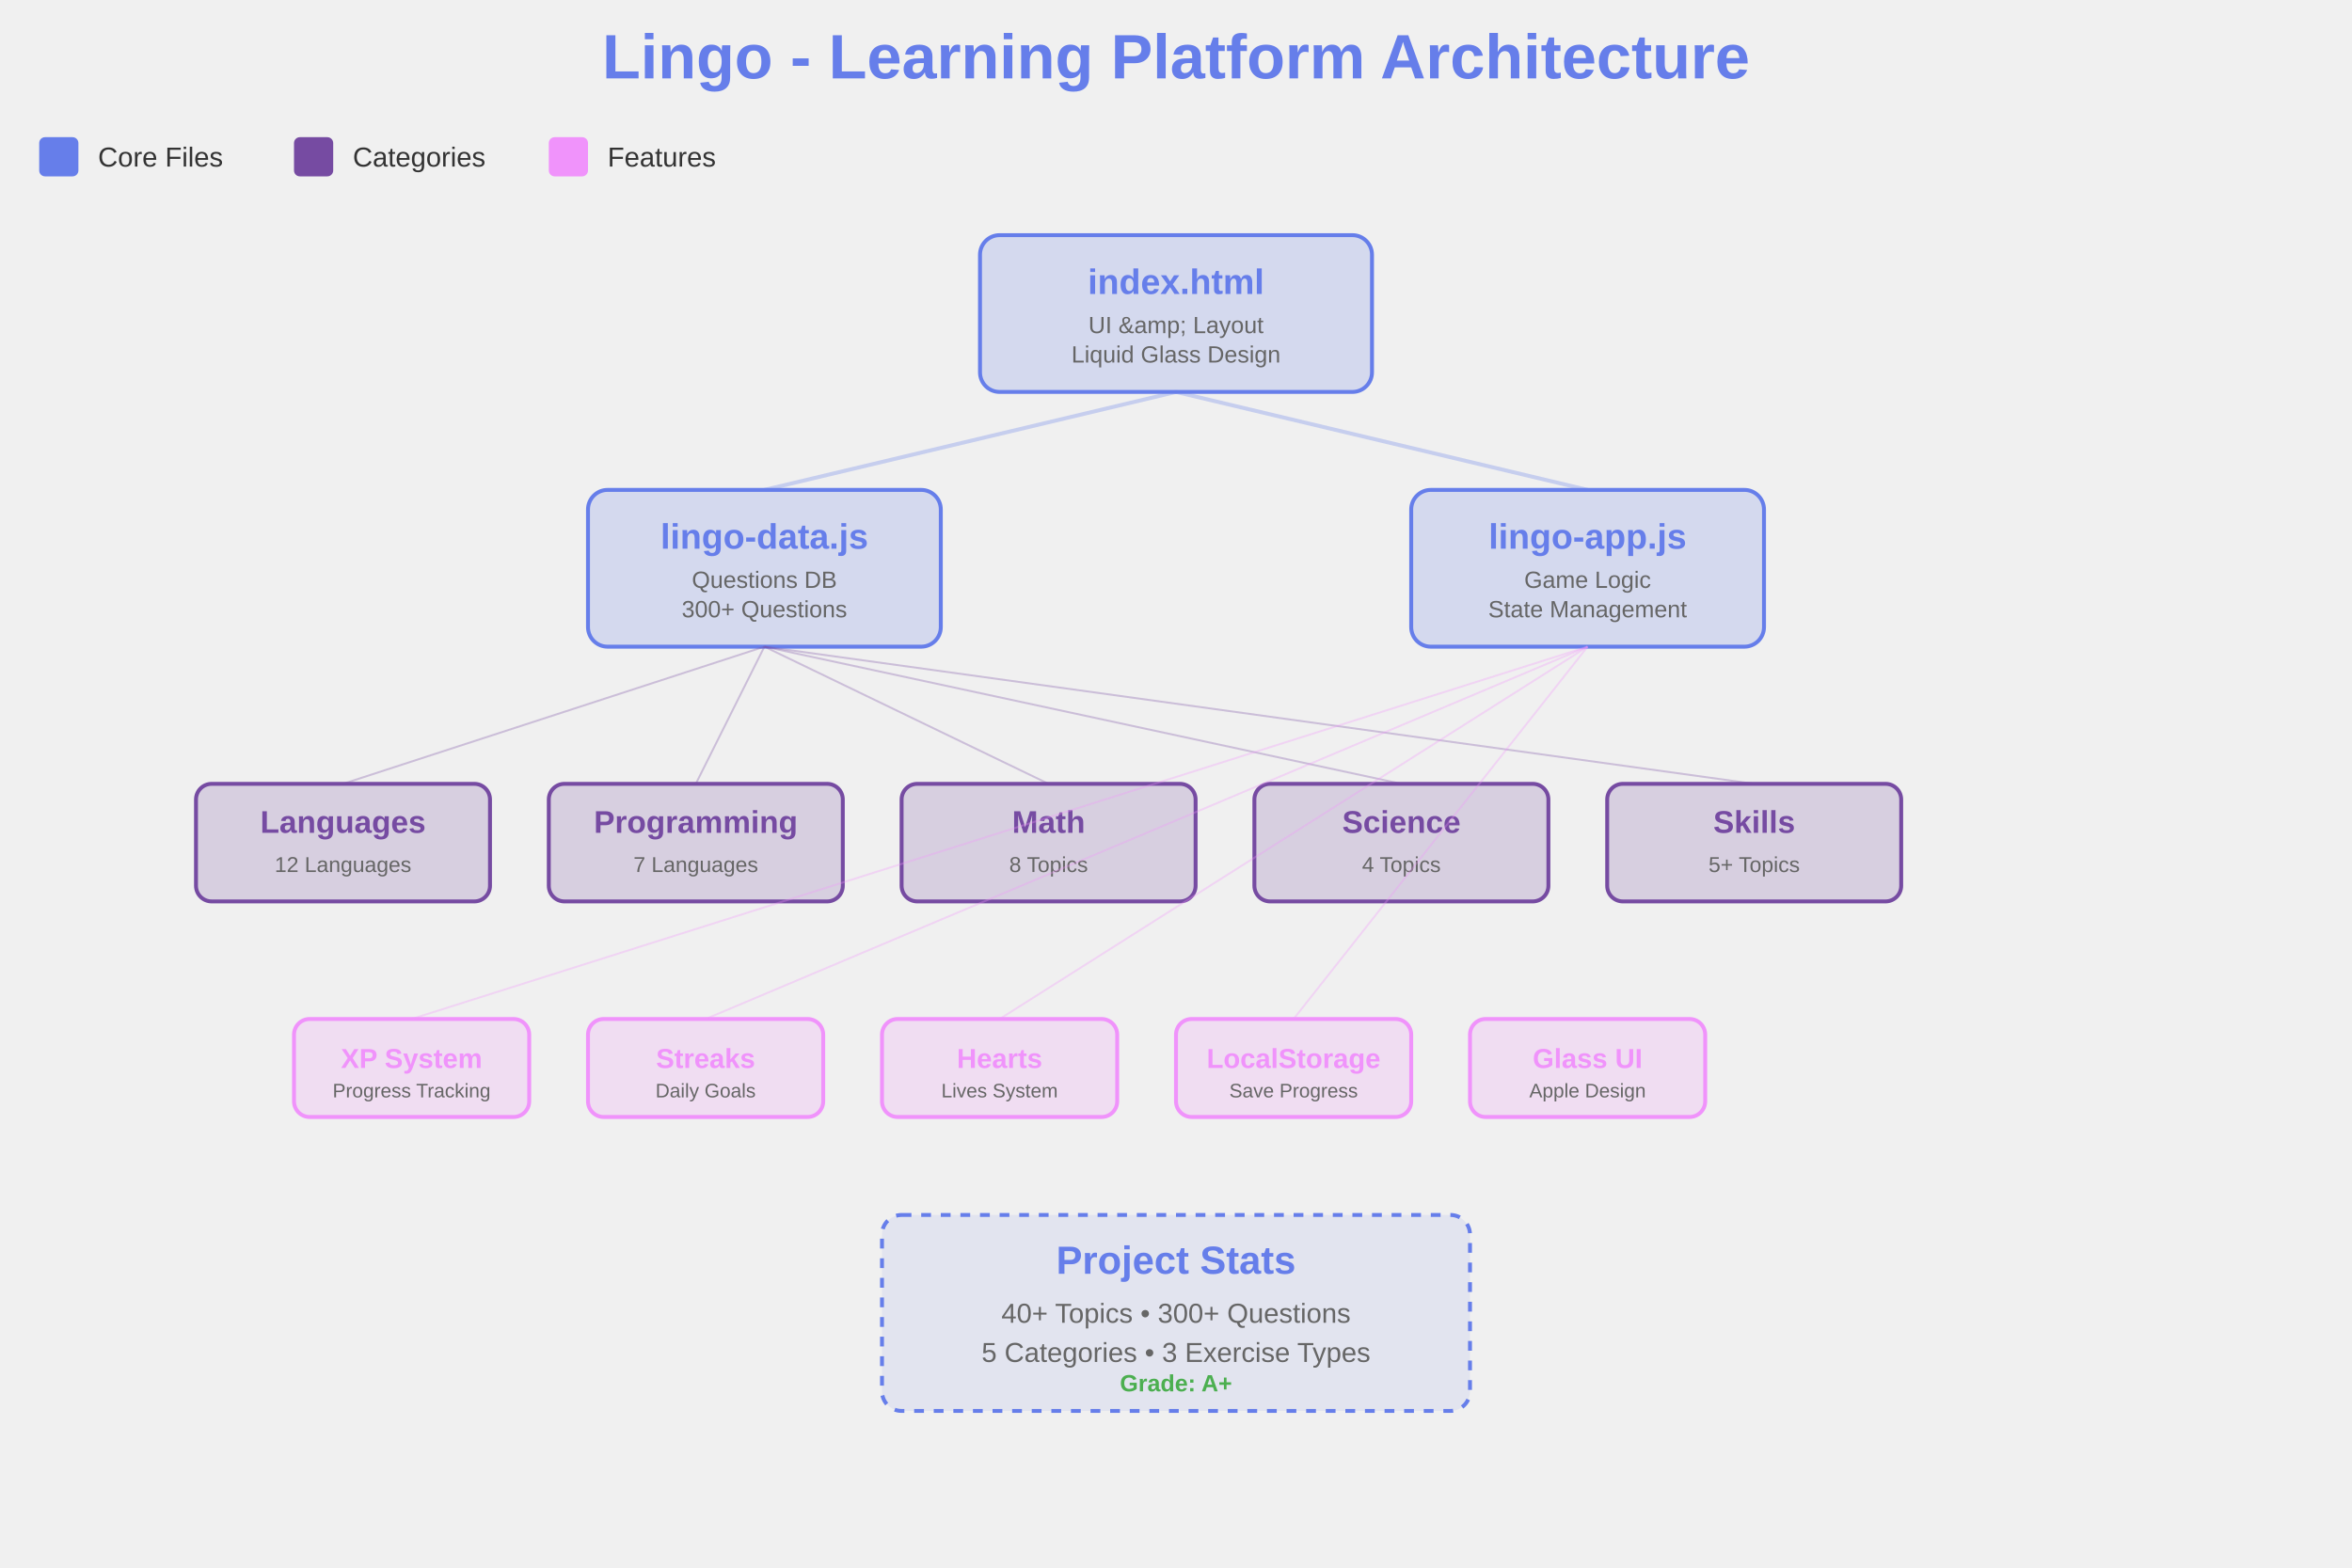
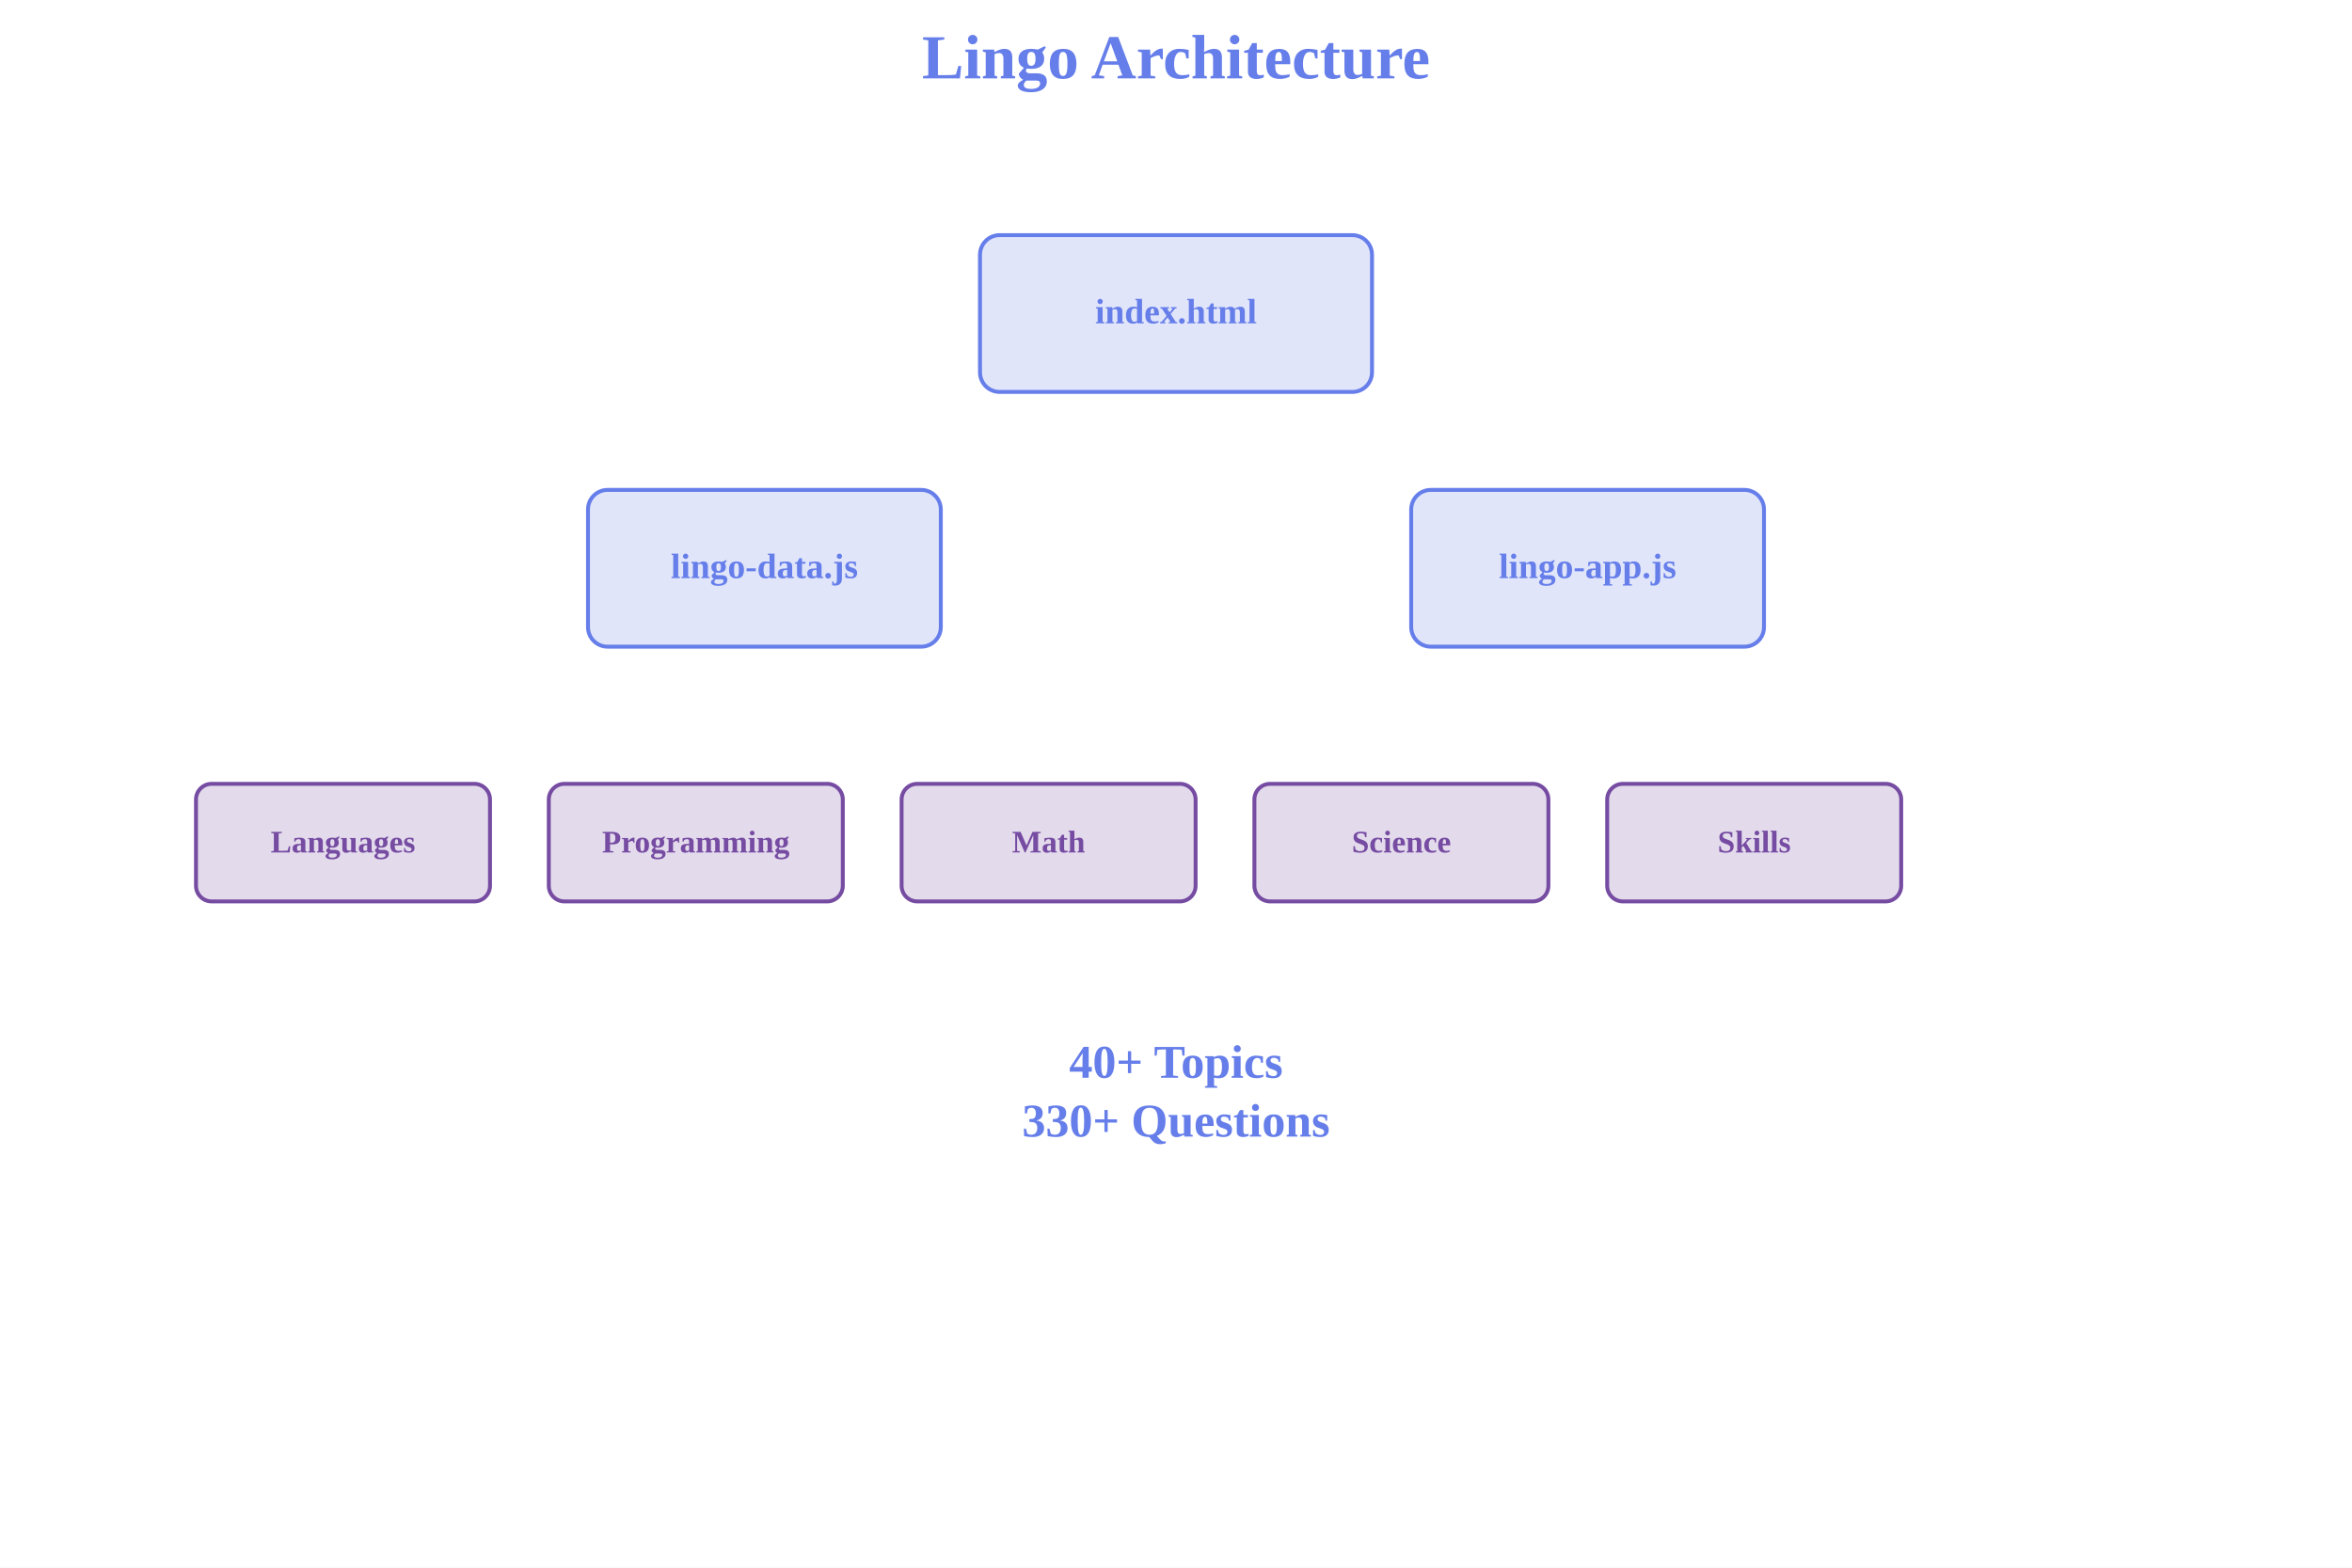
<svg xmlns="http://www.w3.org/2000/svg" viewBox="0 0 1200 800">
-   <text x="600" y="40" font-family="Arial, sans-serif" font-size="32" font-weight="bold" text-anchor="middle" fill="#667eea">Lingo - Learning Platform Architecture</text>
-   <rect x="20" y="70" width="20" height="20" fill="#667eea" rx="3" />
-   <text x="50" y="85" font-family="Arial" font-size="14" fill="#333">Core Files</text>
-   <rect x="150" y="70" width="20" height="20" fill="#764ba2" rx="3" />
-   <text x="180" y="85" font-family="Arial" font-size="14" fill="#333">Categories</text>
-   <rect x="280" y="70" width="20" height="20" fill="#f093fb" rx="3" />
-   <text x="310" y="85" font-family="Arial" font-size="14" fill="#333">Features</text>
-   <g id="core">
-     <rect x="500" y="120" width="200" height="80" fill="#667eea" fill-opacity="0.2" stroke="#667eea" stroke-width="2" rx="10" />
-     <text x="600" y="150" font-family="Arial" font-size="18" font-weight="bold" text-anchor="middle" fill="#667eea">index.html</text>
-     <text x="600" y="170" font-family="Arial" font-size="12" text-anchor="middle" fill="#666">UI &amp;amp; Layout</text>
-     <text x="600" y="185" font-family="Arial" font-size="12" text-anchor="middle" fill="#666">Liquid Glass Design</text>
-   </g>
-   <g id="data">
-     <rect x="300" y="250" width="180" height="80" fill="#667eea" fill-opacity="0.2" stroke="#667eea" stroke-width="2" rx="10" />
-     <text x="390" y="280" font-family="Arial" font-size="18" font-weight="bold" text-anchor="middle" fill="#667eea">lingo-data.js</text>
-     <text x="390" y="300" font-family="Arial" font-size="12" text-anchor="middle" fill="#666">Questions DB</text>
-     <text x="390" y="315" font-family="Arial" font-size="12" text-anchor="middle" fill="#666">300+ Questions</text>
-   </g>
-   <g id="app">
-     <rect x="720" y="250" width="180" height="80" fill="#667eea" fill-opacity="0.2" stroke="#667eea" stroke-width="2" rx="10" />
-     <text x="810" y="280" font-family="Arial" font-size="18" font-weight="bold" text-anchor="middle" fill="#667eea">lingo-app.js</text>
-     <text x="810" y="300" font-family="Arial" font-size="12" text-anchor="middle" fill="#666">Game Logic</text>
-     <text x="810" y="315" font-family="Arial" font-size="12" text-anchor="middle" fill="#666">State Management</text>
-   </g>
-   <g id="categories">
-     <rect x="100" y="400" width="150" height="60" fill="#764ba2" fill-opacity="0.2" stroke="#764ba2" stroke-width="2" rx="8" />
-     <text x="175" y="425" font-family="Arial" font-size="16" font-weight="bold" text-anchor="middle" fill="#764ba2">Languages</text>
-     <text x="175" y="445" font-family="Arial" font-size="11" text-anchor="middle" fill="#666">12 Languages</text>
-     <rect x="280" y="400" width="150" height="60" fill="#764ba2" fill-opacity="0.2" stroke="#764ba2" stroke-width="2" rx="8" />
-     <text x="355" y="425" font-family="Arial" font-size="16" font-weight="bold" text-anchor="middle" fill="#764ba2">Programming</text>
-     <text x="355" y="445" font-family="Arial" font-size="11" text-anchor="middle" fill="#666">7 Languages</text>
-     <rect x="460" y="400" width="150" height="60" fill="#764ba2" fill-opacity="0.2" stroke="#764ba2" stroke-width="2" rx="8" />
-     <text x="535" y="425" font-family="Arial" font-size="16" font-weight="bold" text-anchor="middle" fill="#764ba2">Math</text>
-     <text x="535" y="445" font-family="Arial" font-size="11" text-anchor="middle" fill="#666">8 Topics</text>
-     <rect x="640" y="400" width="150" height="60" fill="#764ba2" fill-opacity="0.2" stroke="#764ba2" stroke-width="2" rx="8" />
-     <text x="715" y="425" font-family="Arial" font-size="16" font-weight="bold" text-anchor="middle" fill="#764ba2">Science</text>
-     <text x="715" y="445" font-family="Arial" font-size="11" text-anchor="middle" fill="#666">4 Topics</text>
-     <rect x="820" y="400" width="150" height="60" fill="#764ba2" fill-opacity="0.2" stroke="#764ba2" stroke-width="2" rx="8" />
-     <text x="895" y="425" font-family="Arial" font-size="16" font-weight="bold" text-anchor="middle" fill="#764ba2">Skills</text>
-     <text x="895" y="445" font-family="Arial" font-size="11" text-anchor="middle" fill="#666">5+ Topics</text>
-   </g>
-   <g id="features">
-     <rect x="150" y="520" width="120" height="50" fill="#f093fb" fill-opacity="0.2" stroke="#f093fb" stroke-width="2" rx="8" />
-     <text x="210" y="545" font-family="Arial" font-size="14" font-weight="bold" text-anchor="middle" fill="#f093fb">XP System</text>
-     <text x="210" y="560" font-family="Arial" font-size="10" text-anchor="middle" fill="#666">Progress Tracking</text>
-     <rect x="300" y="520" width="120" height="50" fill="#f093fb" fill-opacity="0.2" stroke="#f093fb" stroke-width="2" rx="8" />
-     <text x="360" y="545" font-family="Arial" font-size="14" font-weight="bold" text-anchor="middle" fill="#f093fb">Streaks</text>
-     <text x="360" y="560" font-family="Arial" font-size="10" text-anchor="middle" fill="#666">Daily Goals</text>
-     <rect x="450" y="520" width="120" height="50" fill="#f093fb" fill-opacity="0.2" stroke="#f093fb" stroke-width="2" rx="8" />
-     <text x="510" y="545" font-family="Arial" font-size="14" font-weight="bold" text-anchor="middle" fill="#f093fb">Hearts</text>
-     <text x="510" y="560" font-family="Arial" font-size="10" text-anchor="middle" fill="#666">Lives System</text>
-     <rect x="600" y="520" width="120" height="50" fill="#f093fb" fill-opacity="0.2" stroke="#f093fb" stroke-width="2" rx="8" />
-     <text x="660" y="545" font-family="Arial" font-size="14" font-weight="bold" text-anchor="middle" fill="#f093fb">LocalStorage</text>
-     <text x="660" y="560" font-family="Arial" font-size="10" text-anchor="middle" fill="#666">Save Progress</text>
-     <rect x="750" y="520" width="120" height="50" fill="#f093fb" fill-opacity="0.2" stroke="#f093fb" stroke-width="2" rx="8" />
-     <text x="810" y="545" font-family="Arial" font-size="14" font-weight="bold" text-anchor="middle" fill="#f093fb">Glass UI</text>
-     <text x="810" y="560" font-family="Arial" font-size="10" text-anchor="middle" fill="#666">Apple Design</text>
-   </g>
-   <line x1="600" y1="200" x2="390" y2="250" stroke="#667eea" stroke-width="2" opacity="0.3" />
-   <line x1="600" y1="200" x2="810" y2="250" stroke="#667eea" stroke-width="2" opacity="0.3" />
-   <line x1="390" y1="330" x2="175" y2="400" stroke="#764ba2" stroke-width="1" opacity="0.3" />
-   <line x1="390" y1="330" x2="355" y2="400" stroke="#764ba2" stroke-width="1" opacity="0.3" />
-   <line x1="390" y1="330" x2="535" y2="400" stroke="#764ba2" stroke-width="1" opacity="0.3" />
-   <line x1="390" y1="330" x2="715" y2="400" stroke="#764ba2" stroke-width="1" opacity="0.3" />
-   <line x1="390" y1="330" x2="895" y2="400" stroke="#764ba2" stroke-width="1" opacity="0.3" />
-   <line x1="810" y1="330" x2="210" y2="520" stroke="#f093fb" stroke-width="1" opacity="0.3" />
-   <line x1="810" y1="330" x2="360" y2="520" stroke="#f093fb" stroke-width="1" opacity="0.3" />
-   <line x1="810" y1="330" x2="510" y2="520" stroke="#f093fb" stroke-width="1" opacity="0.3" />
-   <line x1="810" y1="330" x2="660" y2="520" stroke="#f093fb" stroke-width="1" opacity="0.3" />
-   <g id="stats">
-     <rect x="450" y="620" width="300" height="100" fill="#667eea" fill-opacity="0.1" stroke="#667eea" stroke-width="2" rx="10" stroke-dasharray="5,5" />
-     <text x="600" y="650" font-family="Arial" font-size="20" font-weight="bold" text-anchor="middle" fill="#667eea">Project Stats</text>
-     <text x="600" y="675" font-family="Arial" font-size="14" text-anchor="middle" fill="#666">40+ Topics • 300+ Questions</text>
-     <text x="600" y="695" font-family="Arial" font-size="14" text-anchor="middle" fill="#666">5 Categories • 3 Exercise Types</text>
-     <text x="600" y="710" font-family="Arial" font-size="12" text-anchor="middle" fill="#4caf50" font-weight="bold">Grade: A+</text>
-   </g>
+   <rect width="1200" height="800" fill="white" />
+   <text x="600" y="40" font-size="32" font-weight="bold" text-anchor="middle" fill="#667eea">Lingo Architecture</text>
+   <rect x="500" y="120" width="200" height="80" fill="#667eea" fill-opacity="0.2" stroke="#667eea" stroke-width="2" rx="10" />
+   <text x="600" y="165" font-size="18" font-weight="bold" text-anchor="middle" fill="#667eea">index.html</text>
+   <rect x="300" y="250" width="180" height="80" fill="#667eea" fill-opacity="0.2" stroke="#667eea" stroke-width="2" rx="10" />
+   <text x="390" y="295" font-size="18" font-weight="bold" text-anchor="middle" fill="#667eea">lingo-data.js</text>
+   <rect x="720" y="250" width="180" height="80" fill="#667eea" fill-opacity="0.2" stroke="#667eea" stroke-width="2" rx="10" />
+   <text x="810" y="295" font-size="18" font-weight="bold" text-anchor="middle" fill="#667eea">lingo-app.js</text>
+   <rect x="100" y="400" width="150" height="60" fill="#764ba2" fill-opacity="0.2" stroke="#764ba2" stroke-width="2" rx="8" />
+   <text x="175" y="435" font-size="16" font-weight="bold" text-anchor="middle" fill="#764ba2">Languages</text>
+   <rect x="280" y="400" width="150" height="60" fill="#764ba2" fill-opacity="0.2" stroke="#764ba2" stroke-width="2" rx="8" />
+   <text x="355" y="435" font-size="16" font-weight="bold" text-anchor="middle" fill="#764ba2">Programming</text>
+   <rect x="460" y="400" width="150" height="60" fill="#764ba2" fill-opacity="0.2" stroke="#764ba2" stroke-width="2" rx="8" />
+   <text x="535" y="435" font-size="16" font-weight="bold" text-anchor="middle" fill="#764ba2">Math</text>
+   <rect x="640" y="400" width="150" height="60" fill="#764ba2" fill-opacity="0.2" stroke="#764ba2" stroke-width="2" rx="8" />
+   <text x="715" y="435" font-size="16" font-weight="bold" text-anchor="middle" fill="#764ba2">Science</text>
+   <rect x="820" y="400" width="150" height="60" fill="#764ba2" fill-opacity="0.2" stroke="#764ba2" stroke-width="2" rx="8" />
+   <text x="895" y="435" font-size="16" font-weight="bold" text-anchor="middle" fill="#764ba2">Skills</text>
+   <text x="600" y="550" font-size="24" font-weight="bold" text-anchor="middle" fill="#667eea">40+ Topics</text>
+   <text x="600" y="580" font-size="24" font-weight="bold" text-anchor="middle" fill="#667eea">330+ Questions</text>
</svg>
